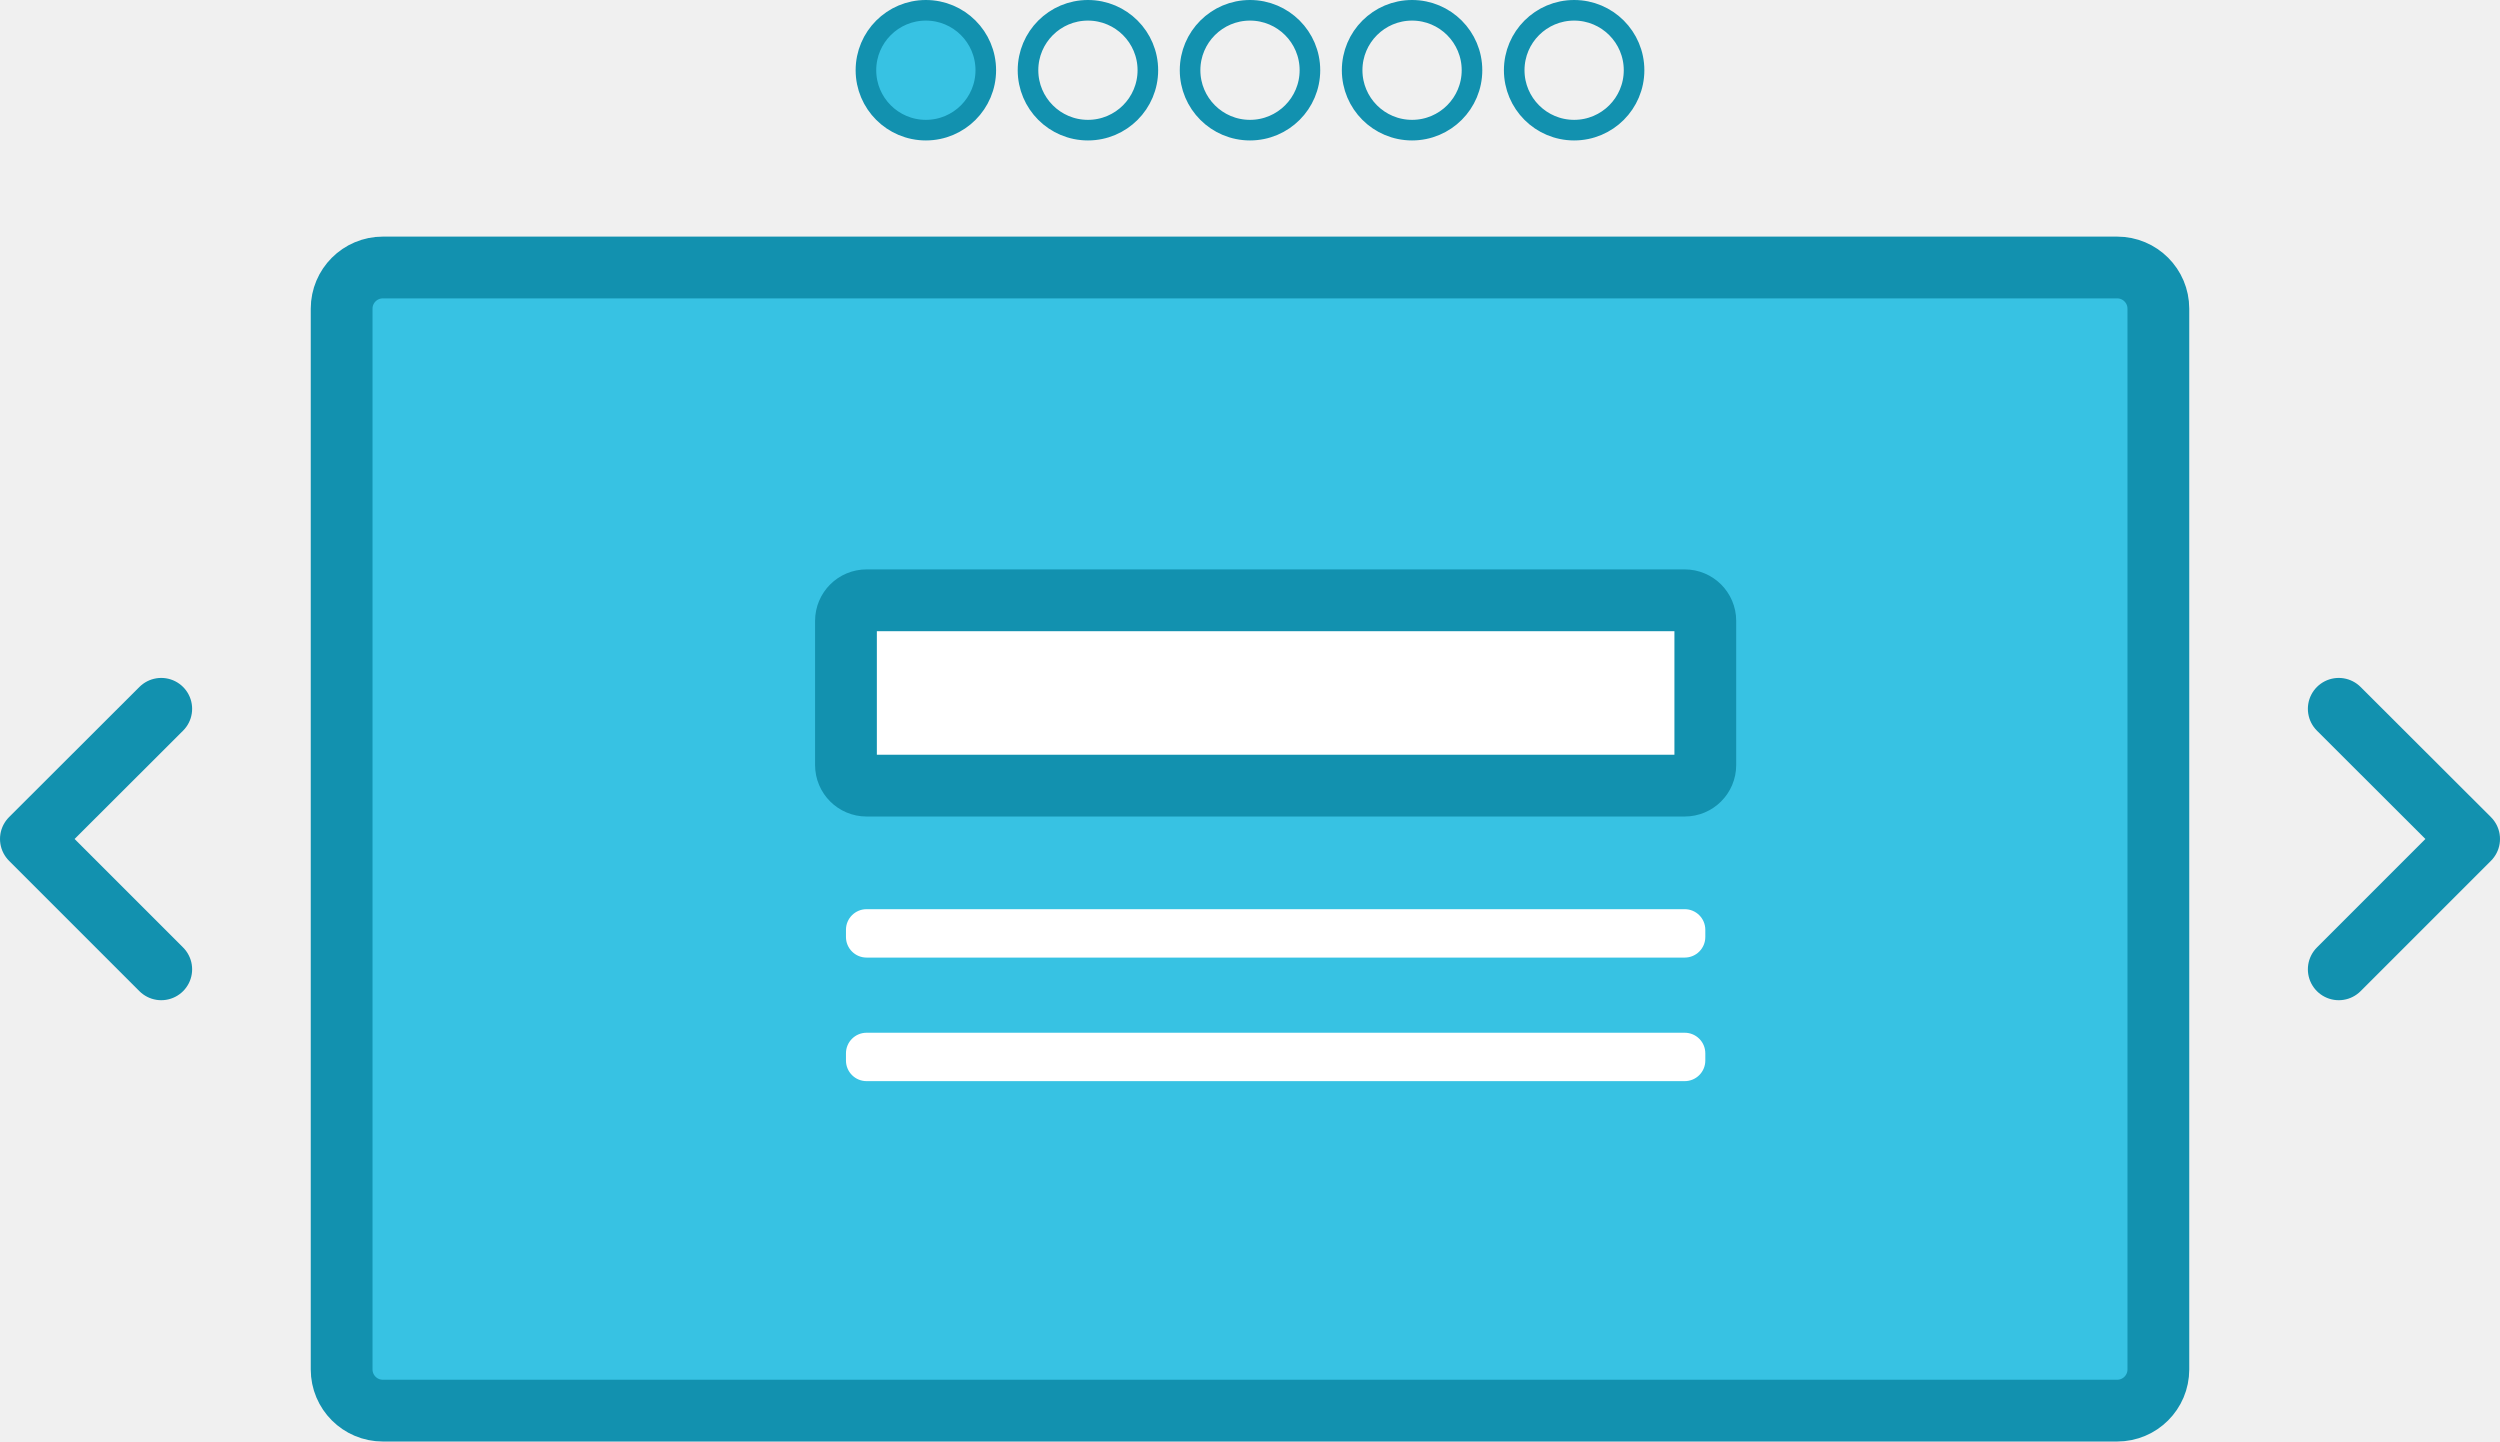
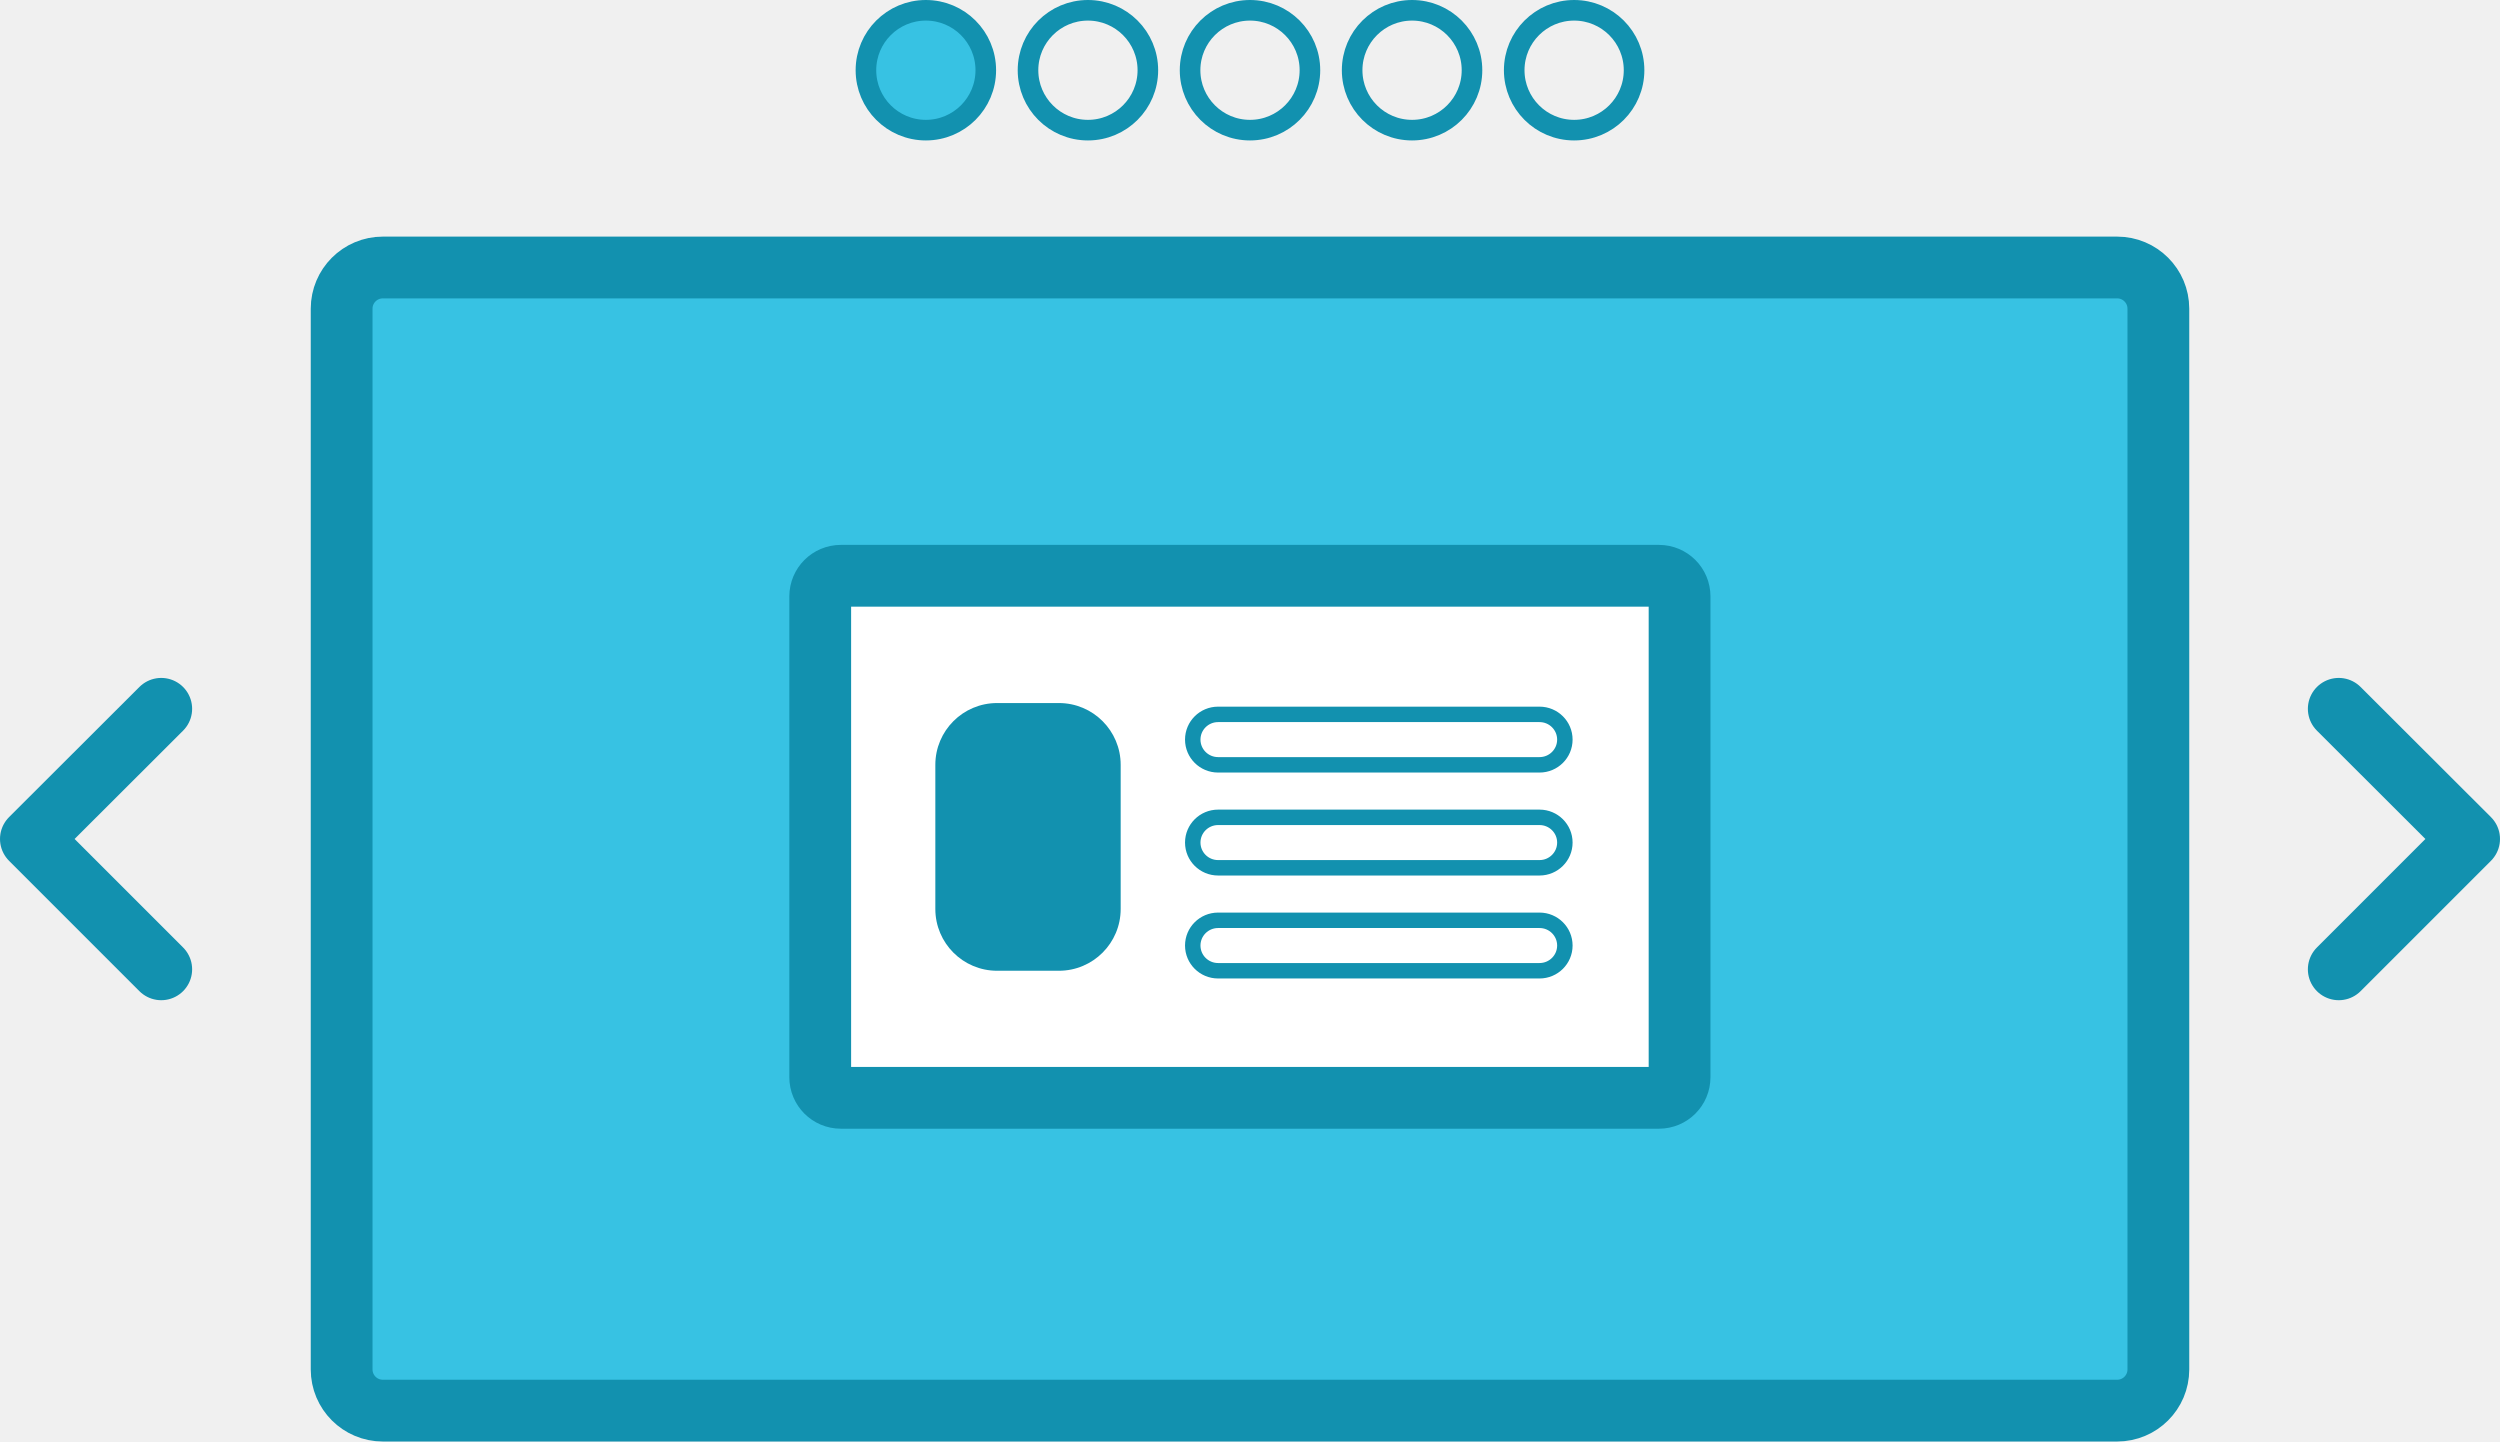
- <svg xmlns="http://www.w3.org/2000/svg" width="121.4" height="70" viewBox="0 0 121.4 70">
+ <svg xmlns="http://www.w3.org/2000/svg" viewBox="0 0 121.4 70">
  <defs>
-     <style>.cls-1,.cls-4{fill:#37c2e3;}.cls-1,.cls-2,.cls-3,.cls-4,.cls-5{stroke:#1291af;}.cls-1,.cls-2,.cls-4,.cls-5{stroke-miterlimit:10;}.cls-2,.cls-3{fill:none;}.cls-3{stroke-linecap:round;stroke-linejoin:round;}.cls-3,.cls-4,.cls-5{stroke-width:3px;}.cls-5,.cls-6{fill:#fff;}</style>
+     <style>.cls-1,.cls-4{fill:#37c2e3;}.cls-1,.cls-2,.cls-3,.cls-4,.cls-5,.cls-6{stroke:#1291af;}.cls-1,.cls-2,.cls-4,.cls-5,.cls-6{stroke-miterlimit:10;}.cls-2,.cls-3{fill:none;}.cls-3{stroke-linecap:round;stroke-linejoin:round;}.cls-3,.cls-4,.cls-5{stroke-width:3px;}.cls-5,.cls-6{fill:#fff;}.cls-6{stroke-width:0.75px;}.cls-7{fill:#1291af;}</style>
  </defs>
  <g id="Layer_2" data-name="Layer 2">
    <g id="Camada_1" data-name="Camada 1">
      <circle class="cls-1" cx="44.96" cy="3.41" r="2.91" />
      <circle class="cls-2" cx="52.83" cy="3.41" r="2.91" />
      <circle class="cls-2" cx="60.7" cy="3.41" r="2.91" />
      <circle class="cls-2" cx="68.57" cy="3.41" r="2.91" />
      <circle class="cls-2" cx="76.44" cy="3.41" r="2.91" />
      <polyline class="cls-3" points="7.83 34.42 1.5 40.74 7.83 47.07" />
      <polyline class="cls-3" points="113.57 34.42 119.9 40.74 113.57 47.07" />
      <rect class="cls-4" x="16.59" y="12.99" width="88.22" height="55.51" rx="2" />
-       <rect class="cls-5" x="41.08" y="29.15" width="41.73" height="9" rx="1" />
-       <rect class="cls-6" x="41.08" y="44.15" width="41.73" height="2.35" rx="1" />
-       <rect class="cls-6" x="41.08" y="50.15" width="41.73" height="2.35" rx="1" />
+       <rect class="cls-5" x="39.83" y="27.96" width="41.73" height="25.35" rx="1" />
+       <rect class="cls-6" x="57.92" y="39.69" width="18.07" height="2.45" rx="1.23" />
+       <rect class="cls-6" x="57.92" y="34.69" width="18.07" height="2.45" rx="1.23" />
+       <rect class="cls-6" x="57.92" y="44.69" width="18.07" height="2.45" rx="1.23" />
+       <rect class="cls-7" x="45.42" y="34.14" width="9" height="13" rx="3" />
    </g>
  </g>
</svg>
